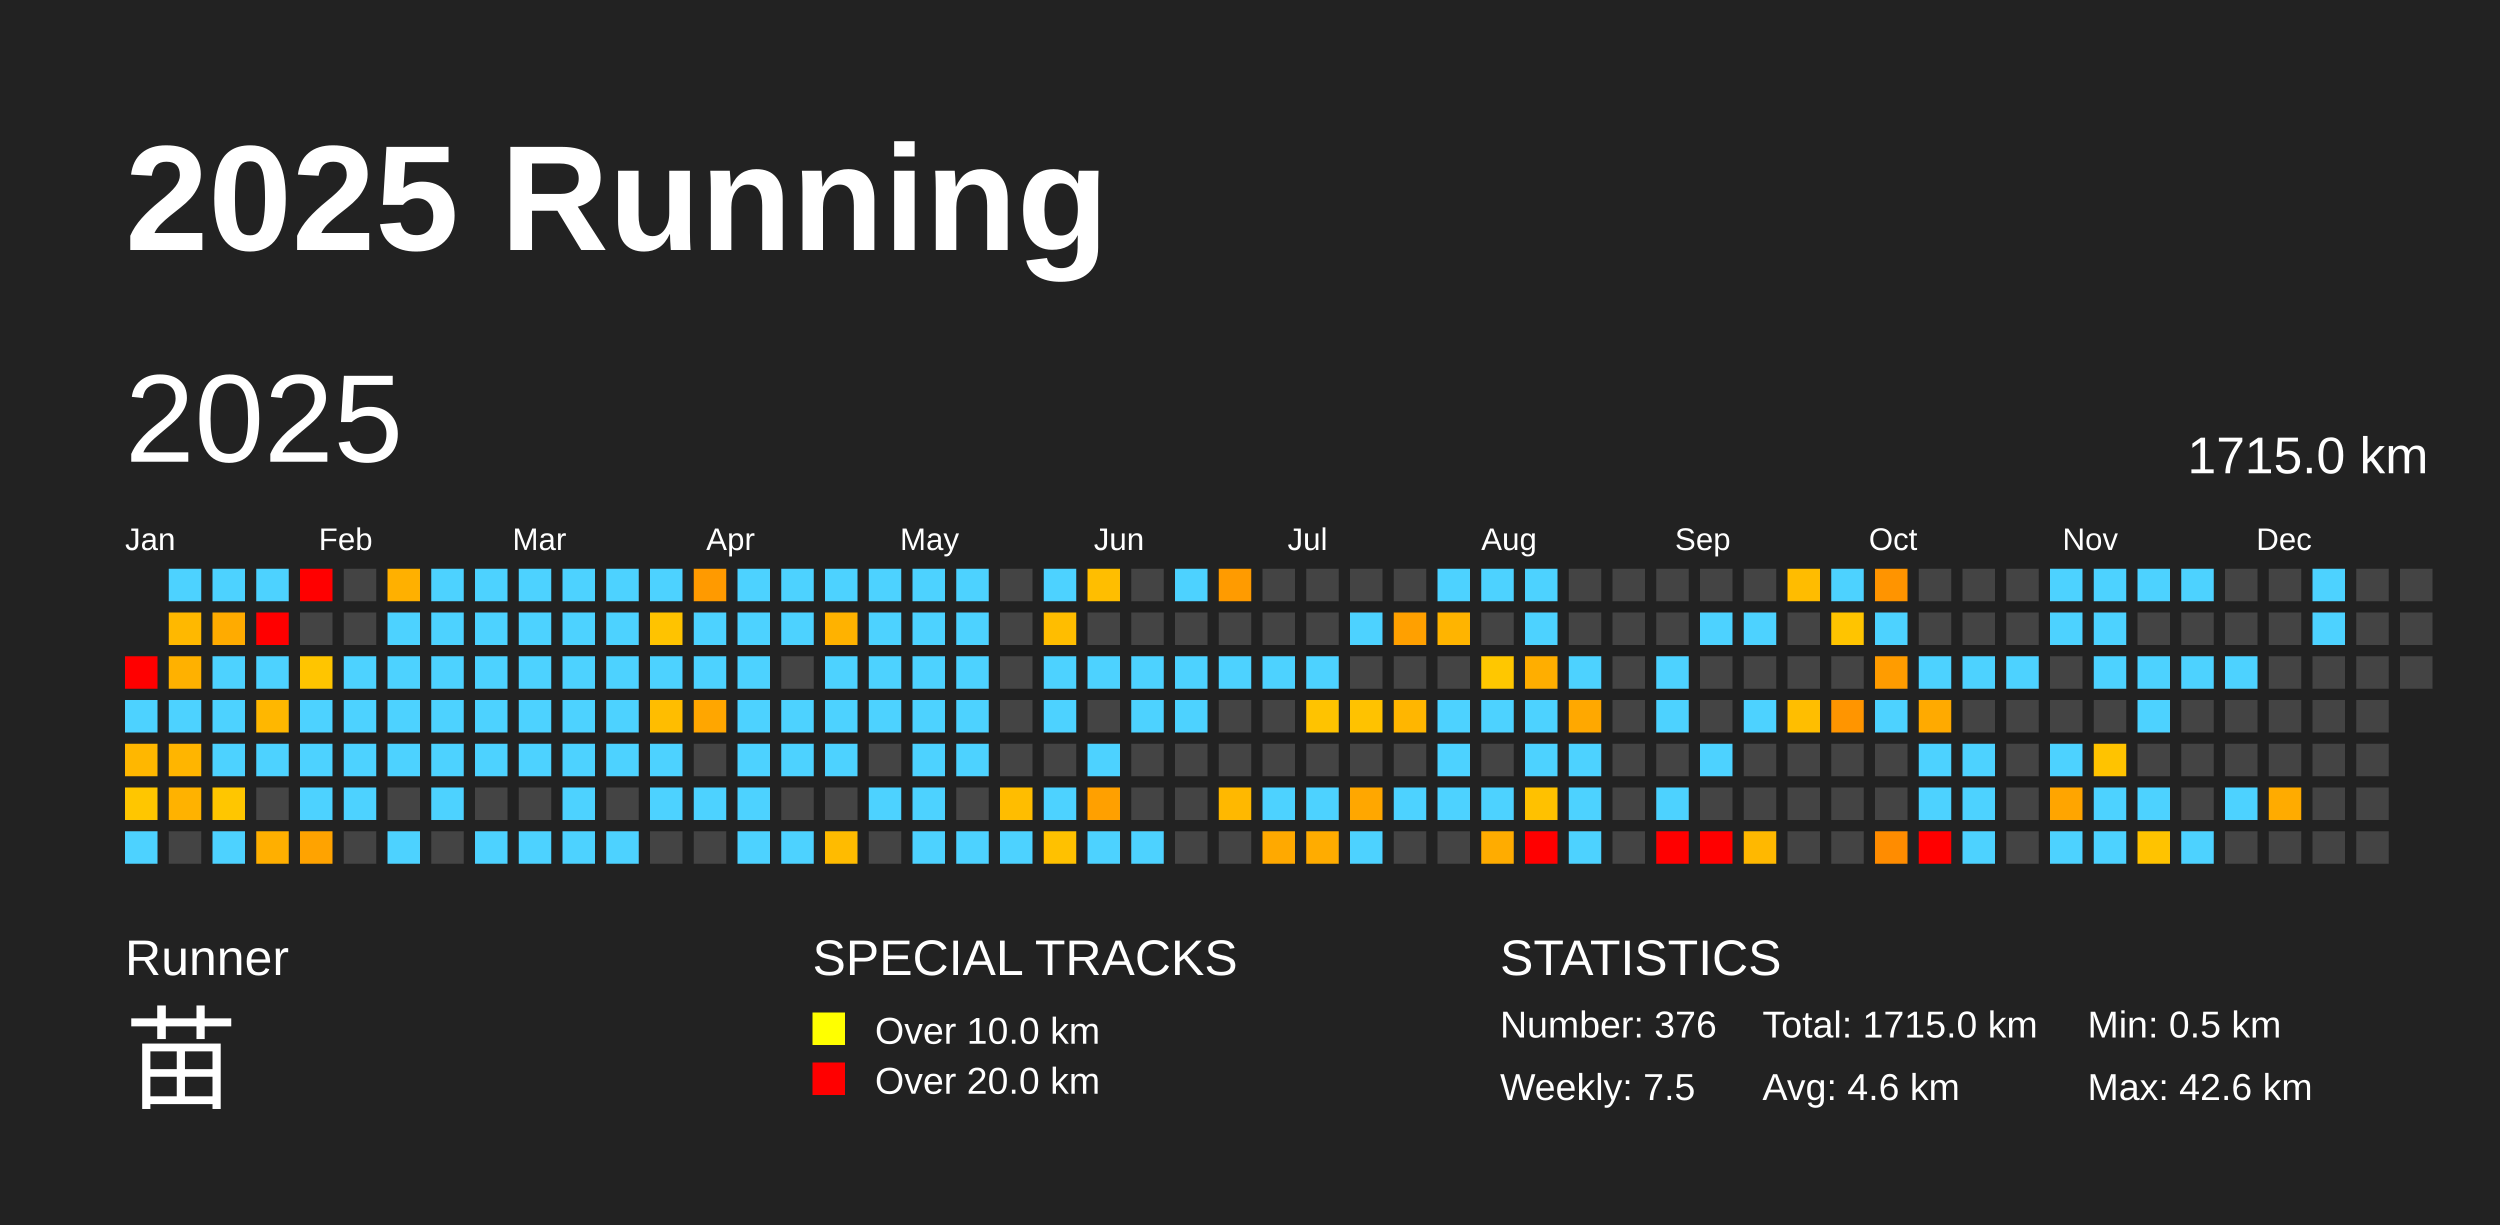
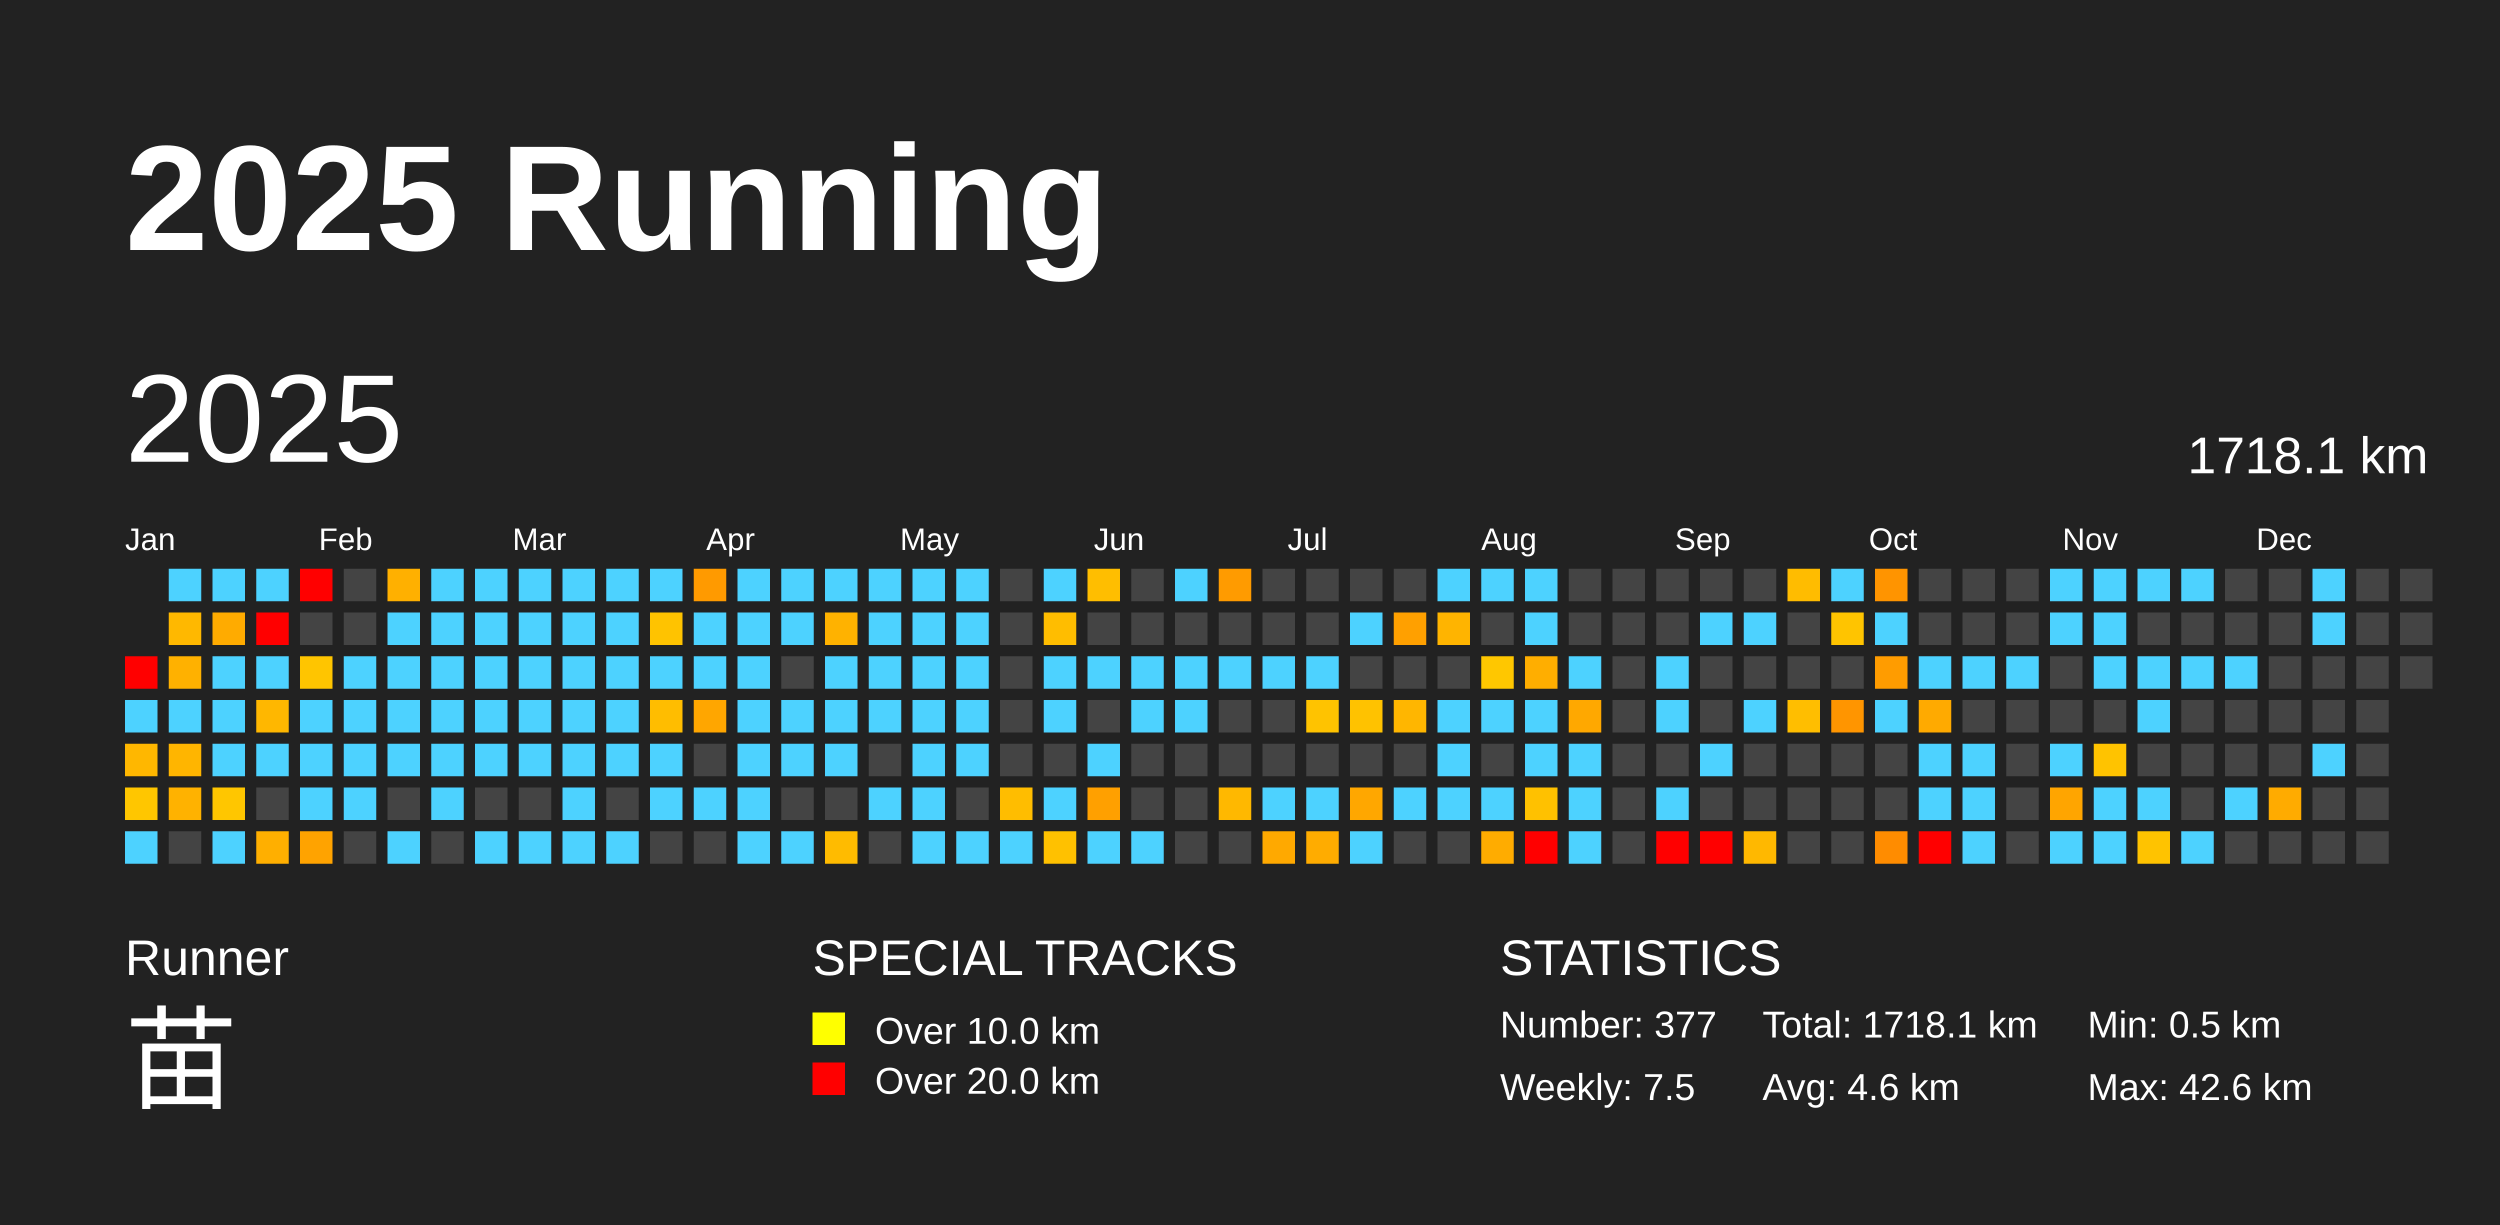
<svg xmlns="http://www.w3.org/2000/svg" baseProfile="full" height="98mm" version="1.1" viewBox="0,0,200,98" width="200mm">
  <defs />
  <rect fill="#222222" height="98" width="200" x="0" y="0" />
  <text fill="#FFFFFF" style="font-size:12px; font-family:Arial; font-weight:bold;" x="10" y="20">2025 Running</text>
  <text fill="#FFFFFF" style="font-size:4px; font-family:Arial" x="10" y="78">Runner</text>
  <text fill="#FFFFFF" style="font-size:9px; font-family:Arial" x="10" y="88">苗</text>
  <text fill="#FFFFFF" style="font-size:4px; font-family:Arial" x="65" y="78">SPECIAL TRACKS</text>
  <rect fill="yellow" height="2.6" width="2.6" x="65" y="81" />
  <text fill="#FFFFFF" style="font-size:3px; font-family:Arial" x="70" y="83.5">Over 10.0 km</text>
  <rect fill="red" height="2.6" width="2.6" x="65" y="85" />
  <text fill="#FFFFFF" style="font-size:3px; font-family:Arial" x="70" y="87.5">Over 20.0 km</text>
  <text fill="#FFFFFF" style="font-size:4px; font-family:Arial" x="120" y="78">STATISTICS</text>
-   <text fill="#FFFFFF" style="font-size:3px; font-family:Arial" x="120" y="83">Number: 376</text>
+   <text fill="#FFFFFF" style="font-size:3px; font-family:Arial" x="120" y="83">Number: 377</text>
  <text fill="#FFFFFF" style="font-size:3px; font-family:Arial" x="120" y="88">Weekly: 7.5</text>
-   <text fill="#FFFFFF" style="font-size:3px; font-family:Arial" x="141" y="83">Total: 1715.0 km</text>
+   <text fill="#FFFFFF" style="font-size:3px; font-family:Arial" x="141" y="83">Total: 1718.1 km</text>
  <text fill="#FFFFFF" style="font-size:3px; font-family:Arial" x="141" y="88">Avg: 4.6 km</text>
  <text fill="#FFFFFF" style="font-size:3px; font-family:Arial" x="167" y="83">Min: 0.5 km</text>
  <text fill="#FFFFFF" style="font-size:3px; font-family:Arial" x="167" y="88">Max: 42.6 km</text>
  <text dominant-baseline="hanging" fill="#FFFFFF" style="font-size:10.0px; font-family:Arial;" x="10" y="30">2025</text>
-   <text dominant-baseline="hanging" fill="#FFFFFF" style="font-size:4.125px; font-family:Arial;" x="175" y="35">1715.0 km</text>
+   <text dominant-baseline="hanging" fill="#FFFFFF" style="font-size:4.125px; font-family:Arial;" x="175" y="35">1718.1 km</text>
  <text fill="#FFFFFF" style="font-size:2.5px; font-family:Arial" x="10.0" y="44">Jan</text>
  <text fill="#FFFFFF" style="font-size:2.5px; font-family:Arial" x="25.5" y="44">Feb</text>
  <text fill="#FFFFFF" style="font-size:2.5px; font-family:Arial" x="41.0" y="44">Mar</text>
  <text fill="#FFFFFF" style="font-size:2.5px; font-family:Arial" x="56.5" y="44">Apr</text>
  <text fill="#FFFFFF" style="font-size:2.5px; font-family:Arial" x="72.0" y="44">May</text>
  <text fill="#FFFFFF" style="font-size:2.5px; font-family:Arial" x="87.5" y="44">Jun</text>
  <text fill="#FFFFFF" style="font-size:2.5px; font-family:Arial" x="103.0" y="44">Jul</text>
  <text fill="#FFFFFF" style="font-size:2.5px; font-family:Arial" x="118.5" y="44">Aug</text>
  <text fill="#FFFFFF" style="font-size:2.5px; font-family:Arial" x="134.0" y="44">Sep</text>
  <text fill="#FFFFFF" style="font-size:2.5px; font-family:Arial" x="149.5" y="44">Oct</text>
  <text fill="#FFFFFF" style="font-size:2.5px; font-family:Arial" x="165.0" y="44">Nov</text>
  <text fill="#FFFFFF" style="font-size:2.5px; font-family:Arial" x="180.5" y="44">Dec</text>
  <rect fill="red" height="2.6" width="2.6" x="10.0" y="52.5" />
  <rect fill="#4dd2ff" height="2.6" width="2.6" x="10.0" y="56.0" />
  <rect fill="#ffb700" height="2.6" width="2.6" x="10.0" y="59.5" />
  <rect fill="#ffc600" height="2.6" width="2.6" x="10.0" y="63.0" />
  <rect fill="#4dd2ff" height="2.6" width="2.6" x="10.0" y="66.5" />
  <rect fill="#4dd2ff" height="2.6" width="2.6" x="13.5" y="45.5" />
  <rect fill="#ffb800" height="2.6" width="2.6" x="13.5" y="49.0" />
  <rect fill="#ffb100" height="2.6" width="2.6" x="13.5" y="52.5" />
  <rect fill="#4dd2ff" height="2.6" width="2.6" x="13.5" y="56.0" />
  <rect fill="#ffb500" height="2.6" width="2.6" x="13.5" y="59.5" />
  <rect fill="#ffb200" height="2.6" width="2.6" x="13.5" y="63.0" />
  <rect fill="#444444" height="2.6" width="2.6" x="13.5" y="66.5" />
  <rect fill="#4dd2ff" height="2.6" width="2.6" x="17.0" y="45.5" />
  <rect fill="#ffab00" height="2.6" width="2.6" x="17.0" y="49.0" />
  <rect fill="#4dd2ff" height="2.6" width="2.6" x="17.0" y="52.5" />
  <rect fill="#4dd2ff" height="2.6" width="2.6" x="17.0" y="56.0" />
  <rect fill="#4dd2ff" height="2.6" width="2.6" x="17.0" y="59.5" />
  <rect fill="#ffc600" height="2.6" width="2.6" x="17.0" y="63.0" />
  <rect fill="#4dd2ff" height="2.6" width="2.6" x="17.0" y="66.5" />
  <rect fill="#4dd2ff" height="2.6" width="2.6" x="20.5" y="45.5" />
  <rect fill="red" height="2.6" width="2.6" x="20.5" y="49.0" />
  <rect fill="#4dd2ff" height="2.6" width="2.6" x="20.5" y="52.5" />
  <rect fill="#ffb700" height="2.6" width="2.6" x="20.5" y="56.0" />
  <rect fill="#4dd2ff" height="2.6" width="2.6" x="20.5" y="59.5" />
  <rect fill="#444444" height="2.6" width="2.6" x="20.5" y="63.0" />
  <rect fill="#ffaf00" height="2.6" width="2.6" x="20.5" y="66.5" />
  <rect fill="red" height="2.6" width="2.6" x="24.0" y="45.5" />
  <rect fill="#444444" height="2.6" width="2.6" x="24.0" y="49.0" />
  <rect fill="#ffc500" height="2.6" width="2.6" x="24.0" y="52.5" />
  <rect fill="#4dd2ff" height="2.6" width="2.6" x="24.0" y="56.0" />
  <rect fill="#4dd2ff" height="2.6" width="2.6" x="24.0" y="59.5" />
  <rect fill="#4dd2ff" height="2.6" width="2.6" x="24.0" y="63.0" />
  <rect fill="#ffa300" height="2.6" width="2.6" x="24.0" y="66.5" />
  <rect fill="#444444" height="2.6" width="2.6" x="27.5" y="45.5" />
  <rect fill="#444444" height="2.6" width="2.6" x="27.5" y="49.0" />
  <rect fill="#4dd2ff" height="2.6" width="2.6" x="27.5" y="52.5" />
  <rect fill="#4dd2ff" height="2.6" width="2.6" x="27.5" y="56.0" />
  <rect fill="#4dd2ff" height="2.6" width="2.6" x="27.5" y="59.5" />
  <rect fill="#4dd2ff" height="2.6" width="2.6" x="27.5" y="63.0" />
  <rect fill="#444444" height="2.6" width="2.6" x="27.5" y="66.5" />
  <rect fill="#ffb000" height="2.6" width="2.6" x="31.0" y="45.5" />
  <rect fill="#4dd2ff" height="2.6" width="2.6" x="31.0" y="49.0" />
  <rect fill="#4dd2ff" height="2.6" width="2.6" x="31.0" y="52.5" />
  <rect fill="#4dd2ff" height="2.6" width="2.6" x="31.0" y="56.0" />
  <rect fill="#4dd2ff" height="2.6" width="2.6" x="31.0" y="59.5" />
  <rect fill="#444444" height="2.6" width="2.6" x="31.0" y="63.0" />
  <rect fill="#4dd2ff" height="2.6" width="2.6" x="31.0" y="66.5" />
  <rect fill="#4dd2ff" height="2.6" width="2.6" x="34.5" y="45.5" />
  <rect fill="#4dd2ff" height="2.6" width="2.6" x="34.5" y="49.0" />
  <rect fill="#4dd2ff" height="2.6" width="2.6" x="34.5" y="52.5" />
  <rect fill="#4dd2ff" height="2.6" width="2.6" x="34.5" y="56.0" />
  <rect fill="#4dd2ff" height="2.6" width="2.6" x="34.5" y="59.5" />
  <rect fill="#4dd2ff" height="2.6" width="2.6" x="34.5" y="63.0" />
  <rect fill="#444444" height="2.6" width="2.6" x="34.5" y="66.5" />
  <rect fill="#4dd2ff" height="2.6" width="2.6" x="38.0" y="45.5" />
  <rect fill="#4dd2ff" height="2.6" width="2.6" x="38.0" y="49.0" />
  <rect fill="#4dd2ff" height="2.6" width="2.6" x="38.0" y="52.5" />
  <rect fill="#4dd2ff" height="2.6" width="2.6" x="38.0" y="56.0" />
  <rect fill="#4dd2ff" height="2.6" width="2.6" x="38.0" y="59.5" />
  <rect fill="#444444" height="2.6" width="2.6" x="38.0" y="63.0" />
  <rect fill="#4dd2ff" height="2.6" width="2.6" x="38.0" y="66.5" />
  <rect fill="#4dd2ff" height="2.6" width="2.6" x="41.5" y="45.5" />
  <rect fill="#4dd2ff" height="2.6" width="2.6" x="41.5" y="49.0" />
  <rect fill="#4dd2ff" height="2.6" width="2.6" x="41.5" y="52.5" />
  <rect fill="#4dd2ff" height="2.6" width="2.6" x="41.5" y="56.0" />
  <rect fill="#4dd2ff" height="2.6" width="2.6" x="41.5" y="59.5" />
  <rect fill="#444444" height="2.6" width="2.6" x="41.5" y="63.0" />
  <rect fill="#4dd2ff" height="2.6" width="2.6" x="41.5" y="66.5" />
  <rect fill="#4dd2ff" height="2.6" width="2.6" x="45.0" y="45.5" />
  <rect fill="#4dd2ff" height="2.6" width="2.6" x="45.0" y="49.0" />
  <rect fill="#4dd2ff" height="2.6" width="2.6" x="45.0" y="52.5" />
  <rect fill="#4dd2ff" height="2.6" width="2.6" x="45.0" y="56.0" />
  <rect fill="#4dd2ff" height="2.6" width="2.6" x="45.0" y="59.5" />
  <rect fill="#4dd2ff" height="2.6" width="2.6" x="45.0" y="63.0" />
  <rect fill="#4dd2ff" height="2.6" width="2.6" x="45.0" y="66.5" />
  <rect fill="#4dd2ff" height="2.6" width="2.6" x="48.5" y="45.5" />
  <rect fill="#4dd2ff" height="2.6" width="2.6" x="48.5" y="49.0" />
  <rect fill="#4dd2ff" height="2.6" width="2.6" x="48.5" y="52.5" />
  <rect fill="#4dd2ff" height="2.6" width="2.6" x="48.5" y="56.0" />
  <rect fill="#4dd2ff" height="2.6" width="2.6" x="48.5" y="59.5" />
  <rect fill="#444444" height="2.6" width="2.6" x="48.5" y="63.0" />
  <rect fill="#4dd2ff" height="2.6" width="2.6" x="48.5" y="66.5" />
  <rect fill="#4dd2ff" height="2.6" width="2.6" x="52.0" y="45.5" />
  <rect fill="#ffc300" height="2.6" width="2.6" x="52.0" y="49.0" />
  <rect fill="#4dd2ff" height="2.6" width="2.6" x="52.0" y="52.5" />
  <rect fill="#ffbd00" height="2.6" width="2.6" x="52.0" y="56.0" />
  <rect fill="#4dd2ff" height="2.6" width="2.6" x="52.0" y="59.5" />
  <rect fill="#4dd2ff" height="2.6" width="2.6" x="52.0" y="63.0" />
  <rect fill="#444444" height="2.6" width="2.6" x="52.0" y="66.5" />
  <rect fill="#ff9a00" height="2.6" width="2.6" x="55.5" y="45.5" />
  <rect fill="#4dd2ff" height="2.6" width="2.6" x="55.5" y="49.0" />
  <rect fill="#4dd2ff" height="2.6" width="2.6" x="55.5" y="52.5" />
  <rect fill="#ffa600" height="2.6" width="2.6" x="55.5" y="56.0" />
  <rect fill="#444444" height="2.6" width="2.6" x="55.5" y="59.5" />
  <rect fill="#4dd2ff" height="2.6" width="2.6" x="55.5" y="63.0" />
  <rect fill="#444444" height="2.6" width="2.6" x="55.5" y="66.5" />
  <rect fill="#4dd2ff" height="2.6" width="2.6" x="59.0" y="45.5" />
  <rect fill="#4dd2ff" height="2.6" width="2.6" x="59.0" y="49.0" />
  <rect fill="#4dd2ff" height="2.6" width="2.6" x="59.0" y="52.5" />
  <rect fill="#4dd2ff" height="2.6" width="2.6" x="59.0" y="56.0" />
  <rect fill="#4dd2ff" height="2.6" width="2.6" x="59.0" y="59.5" />
  <rect fill="#4dd2ff" height="2.6" width="2.6" x="59.0" y="63.0" />
  <rect fill="#4dd2ff" height="2.6" width="2.6" x="59.0" y="66.5" />
  <rect fill="#4dd2ff" height="2.6" width="2.6" x="62.5" y="45.5" />
  <rect fill="#4dd2ff" height="2.6" width="2.6" x="62.5" y="49.0" />
  <rect fill="#444444" height="2.6" width="2.6" x="62.5" y="52.5" />
  <rect fill="#4dd2ff" height="2.6" width="2.6" x="62.5" y="56.0" />
  <rect fill="#4dd2ff" height="2.6" width="2.6" x="62.5" y="59.5" />
  <rect fill="#444444" height="2.6" width="2.6" x="62.5" y="63.0" />
  <rect fill="#4dd2ff" height="2.6" width="2.6" x="62.5" y="66.5" />
  <rect fill="#4dd2ff" height="2.6" width="2.6" x="66.0" y="45.5" />
  <rect fill="#ffb200" height="2.6" width="2.6" x="66.0" y="49.0" />
  <rect fill="#4dd2ff" height="2.6" width="2.6" x="66.0" y="52.5" />
  <rect fill="#4dd2ff" height="2.6" width="2.6" x="66.0" y="56.0" />
  <rect fill="#4dd2ff" height="2.6" width="2.6" x="66.0" y="59.5" />
  <rect fill="#444444" height="2.6" width="2.6" x="66.0" y="63.0" />
  <rect fill="#ffbb00" height="2.6" width="2.6" x="66.0" y="66.5" />
  <rect fill="#4dd2ff" height="2.6" width="2.6" x="69.5" y="45.5" />
  <rect fill="#4dd2ff" height="2.6" width="2.6" x="69.5" y="49.0" />
  <rect fill="#4dd2ff" height="2.6" width="2.6" x="69.5" y="52.5" />
  <rect fill="#4dd2ff" height="2.6" width="2.6" x="69.5" y="56.0" />
  <rect fill="#444444" height="2.6" width="2.6" x="69.5" y="59.5" />
  <rect fill="#4dd2ff" height="2.6" width="2.6" x="69.5" y="63.0" />
  <rect fill="#444444" height="2.6" width="2.6" x="69.5" y="66.5" />
  <rect fill="#4dd2ff" height="2.6" width="2.6" x="73.0" y="45.5" />
  <rect fill="#4dd2ff" height="2.6" width="2.6" x="73.0" y="49.0" />
  <rect fill="#4dd2ff" height="2.6" width="2.6" x="73.0" y="52.5" />
  <rect fill="#4dd2ff" height="2.6" width="2.6" x="73.0" y="56.0" />
  <rect fill="#4dd2ff" height="2.6" width="2.6" x="73.0" y="59.5" />
  <rect fill="#4dd2ff" height="2.6" width="2.6" x="73.0" y="63.0" />
  <rect fill="#4dd2ff" height="2.6" width="2.6" x="73.0" y="66.5" />
  <rect fill="#4dd2ff" height="2.6" width="2.6" x="76.5" y="45.5" />
  <rect fill="#4dd2ff" height="2.6" width="2.6" x="76.5" y="49.0" />
  <rect fill="#4dd2ff" height="2.6" width="2.6" x="76.5" y="52.5" />
  <rect fill="#4dd2ff" height="2.6" width="2.6" x="76.5" y="56.0" />
  <rect fill="#4dd2ff" height="2.6" width="2.6" x="76.5" y="59.5" />
  <rect fill="#444444" height="2.6" width="2.6" x="76.5" y="63.0" />
  <rect fill="#4dd2ff" height="2.6" width="2.6" x="76.5" y="66.5" />
  <rect fill="#444444" height="2.6" width="2.6" x="80.0" y="45.5" />
  <rect fill="#444444" height="2.6" width="2.6" x="80.0" y="49.0" />
  <rect fill="#444444" height="2.6" width="2.6" x="80.0" y="52.5" />
  <rect fill="#444444" height="2.6" width="2.6" x="80.0" y="56.0" />
  <rect fill="#444444" height="2.6" width="2.6" x="80.0" y="59.5" />
  <rect fill="#ffbd00" height="2.6" width="2.6" x="80.0" y="63.0" />
  <rect fill="#4dd2ff" height="2.6" width="2.6" x="80.0" y="66.5" />
  <rect fill="#4dd2ff" height="2.6" width="2.6" x="83.5" y="45.5" />
  <rect fill="#ffbd00" height="2.6" width="2.6" x="83.5" y="49.0" />
  <rect fill="#4dd2ff" height="2.6" width="2.6" x="83.5" y="52.5" />
  <rect fill="#4dd2ff" height="2.6" width="2.6" x="83.5" y="56.0" />
  <rect fill="#444444" height="2.6" width="2.6" x="83.5" y="59.5" />
  <rect fill="#4dd2ff" height="2.6" width="2.6" x="83.5" y="63.0" />
  <rect fill="#ffc100" height="2.6" width="2.6" x="83.5" y="66.5" />
  <rect fill="#ffbe00" height="2.6" width="2.6" x="87.0" y="45.5" />
  <rect fill="#444444" height="2.6" width="2.6" x="87.0" y="49.0" />
  <rect fill="#4dd2ff" height="2.6" width="2.6" x="87.0" y="52.5" />
  <rect fill="#444444" height="2.6" width="2.6" x="87.0" y="56.0" />
  <rect fill="#4dd2ff" height="2.6" width="2.6" x="87.0" y="59.5" />
  <rect fill="#ffa000" height="2.6" width="2.6" x="87.0" y="63.0" />
  <rect fill="#4dd2ff" height="2.6" width="2.6" x="87.0" y="66.5" />
  <rect fill="#444444" height="2.6" width="2.6" x="90.5" y="45.5" />
  <rect fill="#444444" height="2.6" width="2.6" x="90.5" y="49.0" />
  <rect fill="#4dd2ff" height="2.6" width="2.6" x="90.5" y="52.5" />
  <rect fill="#4dd2ff" height="2.6" width="2.6" x="90.5" y="56.0" />
  <rect fill="#444444" height="2.6" width="2.6" x="90.5" y="59.5" />
  <rect fill="#444444" height="2.6" width="2.6" x="90.5" y="63.0" />
  <rect fill="#4dd2ff" height="2.6" width="2.6" x="90.5" y="66.5" />
  <rect fill="#4dd2ff" height="2.6" width="2.6" x="94.0" y="45.5" />
  <rect fill="#444444" height="2.6" width="2.6" x="94.0" y="49.0" />
  <rect fill="#4dd2ff" height="2.6" width="2.6" x="94.0" y="52.5" />
  <rect fill="#4dd2ff" height="2.6" width="2.6" x="94.0" y="56.0" />
  <rect fill="#444444" height="2.6" width="2.6" x="94.0" y="59.5" />
  <rect fill="#444444" height="2.6" width="2.6" x="94.0" y="63.0" />
  <rect fill="#444444" height="2.6" width="2.6" x="94.0" y="66.5" />
  <rect fill="#ff9b00" height="2.6" width="2.6" x="97.5" y="45.5" />
  <rect fill="#444444" height="2.6" width="2.6" x="97.5" y="49.0" />
  <rect fill="#4dd2ff" height="2.6" width="2.6" x="97.5" y="52.5" />
  <rect fill="#444444" height="2.6" width="2.6" x="97.5" y="56.0" />
  <rect fill="#444444" height="2.6" width="2.6" x="97.5" y="59.5" />
  <rect fill="#ffb800" height="2.6" width="2.6" x="97.5" y="63.0" />
  <rect fill="#444444" height="2.6" width="2.6" x="97.5" y="66.5" />
  <rect fill="#444444" height="2.6" width="2.6" x="101.0" y="45.5" />
  <rect fill="#444444" height="2.6" width="2.6" x="101.0" y="49.0" />
  <rect fill="#4dd2ff" height="2.6" width="2.6" x="101.0" y="52.5" />
  <rect fill="#444444" height="2.6" width="2.6" x="101.0" y="56.0" />
  <rect fill="#444444" height="2.6" width="2.6" x="101.0" y="59.5" />
  <rect fill="#4dd2ff" height="2.6" width="2.6" x="101.0" y="63.0" />
  <rect fill="#ffa900" height="2.6" width="2.6" x="101.0" y="66.5" />
  <rect fill="#444444" height="2.6" width="2.6" x="104.5" y="45.5" />
  <rect fill="#444444" height="2.6" width="2.6" x="104.5" y="49.0" />
  <rect fill="#4dd2ff" height="2.6" width="2.6" x="104.5" y="52.5" />
  <rect fill="#ffc300" height="2.6" width="2.6" x="104.5" y="56.0" />
  <rect fill="#444444" height="2.6" width="2.6" x="104.5" y="59.5" />
  <rect fill="#4dd2ff" height="2.6" width="2.6" x="104.5" y="63.0" />
  <rect fill="#ffac00" height="2.6" width="2.6" x="104.5" y="66.5" />
  <rect fill="#444444" height="2.6" width="2.6" x="108.0" y="45.5" />
  <rect fill="#4dd2ff" height="2.6" width="2.6" x="108.0" y="49.0" />
  <rect fill="#444444" height="2.6" width="2.6" x="108.0" y="52.5" />
  <rect fill="#ffc200" height="2.6" width="2.6" x="108.0" y="56.0" />
  <rect fill="#444444" height="2.6" width="2.6" x="108.0" y="59.5" />
  <rect fill="#ffa700" height="2.6" width="2.6" x="108.0" y="63.0" />
  <rect fill="#4dd2ff" height="2.6" width="2.6" x="108.0" y="66.5" />
  <rect fill="#444444" height="2.6" width="2.6" x="111.5" y="45.5" />
  <rect fill="#ffa000" height="2.6" width="2.6" x="111.5" y="49.0" />
  <rect fill="#444444" height="2.6" width="2.6" x="111.5" y="52.5" />
  <rect fill="#ffb600" height="2.6" width="2.6" x="111.5" y="56.0" />
  <rect fill="#444444" height="2.6" width="2.6" x="111.5" y="59.5" />
  <rect fill="#4dd2ff" height="2.6" width="2.6" x="111.5" y="63.0" />
  <rect fill="#444444" height="2.6" width="2.6" x="111.5" y="66.5" />
  <rect fill="#4dd2ff" height="2.6" width="2.6" x="115.0" y="45.5" />
  <rect fill="#ffb400" height="2.6" width="2.6" x="115.0" y="49.0" />
  <rect fill="#444444" height="2.6" width="2.6" x="115.0" y="52.5" />
  <rect fill="#4dd2ff" height="2.6" width="2.6" x="115.0" y="56.0" />
  <rect fill="#4dd2ff" height="2.6" width="2.6" x="115.0" y="59.5" />
  <rect fill="#4dd2ff" height="2.6" width="2.6" x="115.0" y="63.0" />
  <rect fill="#444444" height="2.6" width="2.6" x="115.0" y="66.5" />
  <rect fill="#4dd2ff" height="2.6" width="2.6" x="118.5" y="45.5" />
  <rect fill="#444444" height="2.6" width="2.6" x="118.5" y="49.0" />
  <rect fill="#ffc700" height="2.6" width="2.6" x="118.5" y="52.5" />
  <rect fill="#4dd2ff" height="2.6" width="2.6" x="118.5" y="56.0" />
  <rect fill="#444444" height="2.6" width="2.6" x="118.5" y="59.5" />
  <rect fill="#4dd2ff" height="2.6" width="2.6" x="118.5" y="63.0" />
  <rect fill="#ffac00" height="2.6" width="2.6" x="118.5" y="66.5" />
  <rect fill="#4dd2ff" height="2.6" width="2.6" x="122.0" y="45.5" />
  <rect fill="#4dd2ff" height="2.6" width="2.6" x="122.0" y="49.0" />
  <rect fill="#ffae00" height="2.6" width="2.6" x="122.0" y="52.5" />
  <rect fill="#4dd2ff" height="2.6" width="2.6" x="122.0" y="56.0" />
  <rect fill="#4dd2ff" height="2.6" width="2.6" x="122.0" y="59.5" />
  <rect fill="#ffc100" height="2.6" width="2.6" x="122.0" y="63.0" />
  <rect fill="red" height="2.6" width="2.6" x="122.0" y="66.5" />
  <rect fill="#444444" height="2.6" width="2.6" x="125.5" y="45.5" />
  <rect fill="#444444" height="2.6" width="2.6" x="125.5" y="49.0" />
  <rect fill="#4dd2ff" height="2.6" width="2.6" x="125.5" y="52.5" />
  <rect fill="#ffa800" height="2.6" width="2.6" x="125.5" y="56.0" />
  <rect fill="#4dd2ff" height="2.6" width="2.6" x="125.5" y="59.5" />
  <rect fill="#4dd2ff" height="2.6" width="2.6" x="125.5" y="63.0" />
  <rect fill="#4dd2ff" height="2.6" width="2.6" x="125.5" y="66.5" />
  <rect fill="#444444" height="2.6" width="2.6" x="129.0" y="45.5" />
  <rect fill="#444444" height="2.6" width="2.6" x="129.0" y="49.0" />
  <rect fill="#444444" height="2.6" width="2.6" x="129.0" y="52.5" />
  <rect fill="#444444" height="2.6" width="2.6" x="129.0" y="56.0" />
  <rect fill="#444444" height="2.6" width="2.6" x="129.0" y="59.5" />
  <rect fill="#444444" height="2.6" width="2.6" x="129.0" y="63.0" />
  <rect fill="#444444" height="2.6" width="2.6" x="129.0" y="66.5" />
  <rect fill="#444444" height="2.6" width="2.6" x="132.5" y="45.5" />
  <rect fill="#444444" height="2.6" width="2.6" x="132.5" y="49.0" />
  <rect fill="#4dd2ff" height="2.6" width="2.6" x="132.5" y="52.5" />
  <rect fill="#4dd2ff" height="2.6" width="2.6" x="132.5" y="56.0" />
  <rect fill="#444444" height="2.6" width="2.6" x="132.5" y="59.5" />
  <rect fill="#4dd2ff" height="2.6" width="2.6" x="132.5" y="63.0" />
  <rect fill="red" height="2.6" width="2.6" x="132.5" y="66.5" />
  <rect fill="#444444" height="2.6" width="2.6" x="136.0" y="45.5" />
  <rect fill="#4dd2ff" height="2.6" width="2.6" x="136.0" y="49.0" />
  <rect fill="#444444" height="2.6" width="2.6" x="136.0" y="52.5" />
  <rect fill="#444444" height="2.6" width="2.6" x="136.0" y="56.0" />
  <rect fill="#4dd2ff" height="2.6" width="2.6" x="136.0" y="59.5" />
  <rect fill="#444444" height="2.6" width="2.6" x="136.0" y="63.0" />
  <rect fill="red" height="2.6" width="2.6" x="136.0" y="66.5" />
  <rect fill="#444444" height="2.6" width="2.6" x="139.5" y="45.5" />
  <rect fill="#4dd2ff" height="2.6" width="2.6" x="139.5" y="49.0" />
  <rect fill="#444444" height="2.6" width="2.6" x="139.5" y="52.5" />
  <rect fill="#4dd2ff" height="2.6" width="2.6" x="139.5" y="56.0" />
  <rect fill="#444444" height="2.6" width="2.6" x="139.5" y="59.5" />
  <rect fill="#444444" height="2.6" width="2.6" x="139.5" y="63.0" />
  <rect fill="#ffb800" height="2.6" width="2.6" x="139.5" y="66.5" />
  <rect fill="#ffbc00" height="2.6" width="2.6" x="143.0" y="45.5" />
  <rect fill="#444444" height="2.6" width="2.6" x="143.0" y="49.0" />
  <rect fill="#444444" height="2.6" width="2.6" x="143.0" y="52.5" />
  <rect fill="#ffbe00" height="2.6" width="2.6" x="143.0" y="56.0" />
  <rect fill="#444444" height="2.6" width="2.6" x="143.0" y="59.5" />
  <rect fill="#444444" height="2.6" width="2.6" x="143.0" y="63.0" />
  <rect fill="#444444" height="2.6" width="2.6" x="143.0" y="66.5" />
  <rect fill="#4dd2ff" height="2.6" width="2.6" x="146.5" y="45.5" />
  <rect fill="#ffc400" height="2.6" width="2.6" x="146.5" y="49.0" />
  <rect fill="#444444" height="2.6" width="2.6" x="146.5" y="52.5" />
  <rect fill="#ff9500" height="2.6" width="2.6" x="146.5" y="56.0" />
  <rect fill="#444444" height="2.6" width="2.6" x="146.5" y="59.5" />
  <rect fill="#444444" height="2.6" width="2.6" x="146.5" y="63.0" />
  <rect fill="#444444" height="2.6" width="2.6" x="146.5" y="66.5" />
  <rect fill="#ff9400" height="2.6" width="2.6" x="150.0" y="45.5" />
  <rect fill="#4dd2ff" height="2.6" width="2.6" x="150.0" y="49.0" />
  <rect fill="#ff9c00" height="2.6" width="2.6" x="150.0" y="52.5" />
  <rect fill="#4dd2ff" height="2.6" width="2.6" x="150.0" y="56.0" />
  <rect fill="#444444" height="2.6" width="2.6" x="150.0" y="59.5" />
  <rect fill="#444444" height="2.6" width="2.6" x="150.0" y="63.0" />
  <rect fill="#ff8c00" height="2.6" width="2.6" x="150.0" y="66.5" />
  <rect fill="#444444" height="2.6" width="2.6" x="153.5" y="45.5" />
  <rect fill="#444444" height="2.6" width="2.6" x="153.5" y="49.0" />
  <rect fill="#4dd2ff" height="2.6" width="2.6" x="153.5" y="52.5" />
  <rect fill="#ffaa00" height="2.6" width="2.6" x="153.5" y="56.0" />
  <rect fill="#4dd2ff" height="2.6" width="2.6" x="153.5" y="59.5" />
  <rect fill="#4dd2ff" height="2.6" width="2.6" x="153.5" y="63.0" />
  <rect fill="red" height="2.6" width="2.6" x="153.5" y="66.5" />
  <rect fill="#444444" height="2.6" width="2.6" x="157.0" y="45.5" />
  <rect fill="#444444" height="2.6" width="2.6" x="157.0" y="49.0" />
  <rect fill="#4dd2ff" height="2.6" width="2.6" x="157.0" y="52.5" />
  <rect fill="#444444" height="2.6" width="2.6" x="157.0" y="56.0" />
  <rect fill="#4dd2ff" height="2.6" width="2.6" x="157.0" y="59.5" />
  <rect fill="#4dd2ff" height="2.6" width="2.6" x="157.0" y="63.0" />
  <rect fill="#4dd2ff" height="2.6" width="2.6" x="157.0" y="66.5" />
  <rect fill="#444444" height="2.6" width="2.6" x="160.5" y="45.5" />
  <rect fill="#444444" height="2.6" width="2.6" x="160.5" y="49.0" />
  <rect fill="#4dd2ff" height="2.6" width="2.6" x="160.5" y="52.5" />
  <rect fill="#444444" height="2.6" width="2.6" x="160.5" y="56.0" />
  <rect fill="#444444" height="2.6" width="2.6" x="160.5" y="59.5" />
  <rect fill="#444444" height="2.6" width="2.6" x="160.5" y="63.0" />
  <rect fill="#444444" height="2.6" width="2.6" x="160.5" y="66.5" />
  <rect fill="#4dd2ff" height="2.6" width="2.6" x="164.0" y="45.5" />
  <rect fill="#4dd2ff" height="2.6" width="2.6" x="164.0" y="49.0" />
  <rect fill="#444444" height="2.6" width="2.6" x="164.0" y="52.5" />
  <rect fill="#444444" height="2.6" width="2.6" x="164.0" y="56.0" />
  <rect fill="#4dd2ff" height="2.6" width="2.6" x="164.0" y="59.5" />
  <rect fill="#ffa500" height="2.6" width="2.6" x="164.0" y="63.0" />
  <rect fill="#4dd2ff" height="2.6" width="2.6" x="164.0" y="66.5" />
  <rect fill="#4dd2ff" height="2.6" width="2.6" x="167.5" y="45.5" />
  <rect fill="#4dd2ff" height="2.6" width="2.6" x="167.5" y="49.0" />
  <rect fill="#4dd2ff" height="2.6" width="2.6" x="167.5" y="52.5" />
  <rect fill="#444444" height="2.6" width="2.6" x="167.5" y="56.0" />
  <rect fill="#ffc300" height="2.6" width="2.6" x="167.5" y="59.5" />
  <rect fill="#4dd2ff" height="2.6" width="2.6" x="167.5" y="63.0" />
  <rect fill="#4dd2ff" height="2.6" width="2.6" x="167.5" y="66.5" />
  <rect fill="#4dd2ff" height="2.6" width="2.6" x="171.0" y="45.5" />
  <rect fill="#444444" height="2.6" width="2.6" x="171.0" y="49.0" />
  <rect fill="#4dd2ff" height="2.6" width="2.6" x="171.0" y="52.5" />
  <rect fill="#4dd2ff" height="2.6" width="2.6" x="171.0" y="56.0" />
  <rect fill="#444444" height="2.6" width="2.6" x="171.0" y="59.5" />
  <rect fill="#4dd2ff" height="2.6" width="2.6" x="171.0" y="63.0" />
  <rect fill="#ffc300" height="2.6" width="2.6" x="171.0" y="66.5" />
  <rect fill="#4dd2ff" height="2.6" width="2.6" x="174.5" y="45.5" />
  <rect fill="#444444" height="2.6" width="2.6" x="174.5" y="49.0" />
  <rect fill="#4dd2ff" height="2.6" width="2.6" x="174.5" y="52.5" />
  <rect fill="#444444" height="2.6" width="2.6" x="174.5" y="56.0" />
  <rect fill="#444444" height="2.6" width="2.6" x="174.5" y="59.5" />
  <rect fill="#444444" height="2.6" width="2.6" x="174.5" y="63.0" />
  <rect fill="#4dd2ff" height="2.6" width="2.6" x="174.5" y="66.5" />
  <rect fill="#444444" height="2.6" width="2.6" x="178.0" y="45.5" />
  <rect fill="#444444" height="2.6" width="2.6" x="178.0" y="49.0" />
  <rect fill="#4dd2ff" height="2.6" width="2.6" x="178.0" y="52.5" />
  <rect fill="#444444" height="2.6" width="2.6" x="178.0" y="56.0" />
  <rect fill="#444444" height="2.6" width="2.6" x="178.0" y="59.5" />
  <rect fill="#4dd2ff" height="2.6" width="2.6" x="178.0" y="63.0" />
  <rect fill="#444444" height="2.6" width="2.6" x="178.0" y="66.5" />
  <rect fill="#444444" height="2.6" width="2.6" x="181.5" y="45.5" />
  <rect fill="#444444" height="2.6" width="2.6" x="181.5" y="49.0" />
  <rect fill="#444444" height="2.6" width="2.6" x="181.5" y="52.5" />
  <rect fill="#444444" height="2.6" width="2.6" x="181.5" y="56.0" />
  <rect fill="#444444" height="2.6" width="2.6" x="181.5" y="59.5" />
  <rect fill="#ffab00" height="2.6" width="2.6" x="181.5" y="63.0" />
  <rect fill="#444444" height="2.6" width="2.6" x="181.5" y="66.5" />
  <rect fill="#4dd2ff" height="2.6" width="2.6" x="185.0" y="45.5" />
  <rect fill="#4dd2ff" height="2.6" width="2.6" x="185.0" y="49.0" />
  <rect fill="#444444" height="2.6" width="2.6" x="185.0" y="52.5" />
  <rect fill="#444444" height="2.6" width="2.6" x="185.0" y="56.0" />
-   <rect fill="#444444" height="2.6" width="2.6" x="185.0" y="59.5" />
+   <rect fill="#4dd2ff" height="2.6" width="2.6" x="185.0" y="59.5" />
  <rect fill="#444444" height="2.6" width="2.6" x="185.0" y="63.0" />
  <rect fill="#444444" height="2.6" width="2.6" x="185.0" y="66.5" />
  <rect fill="#444444" height="2.6" width="2.6" x="188.5" y="45.5" />
  <rect fill="#444444" height="2.6" width="2.6" x="188.5" y="49.0" />
  <rect fill="#444444" height="2.6" width="2.6" x="188.5" y="52.5" />
  <rect fill="#444444" height="2.6" width="2.6" x="188.5" y="56.0" />
  <rect fill="#444444" height="2.6" width="2.6" x="188.5" y="59.5" />
  <rect fill="#444444" height="2.6" width="2.6" x="188.5" y="63.0" />
  <rect fill="#444444" height="2.6" width="2.6" x="188.5" y="66.5" />
  <rect fill="#444444" height="2.6" width="2.6" x="192.0" y="45.5" />
  <rect fill="#444444" height="2.6" width="2.6" x="192.0" y="49.0" />
  <rect fill="#444444" height="2.6" width="2.6" x="192.0" y="52.5" />
</svg>
